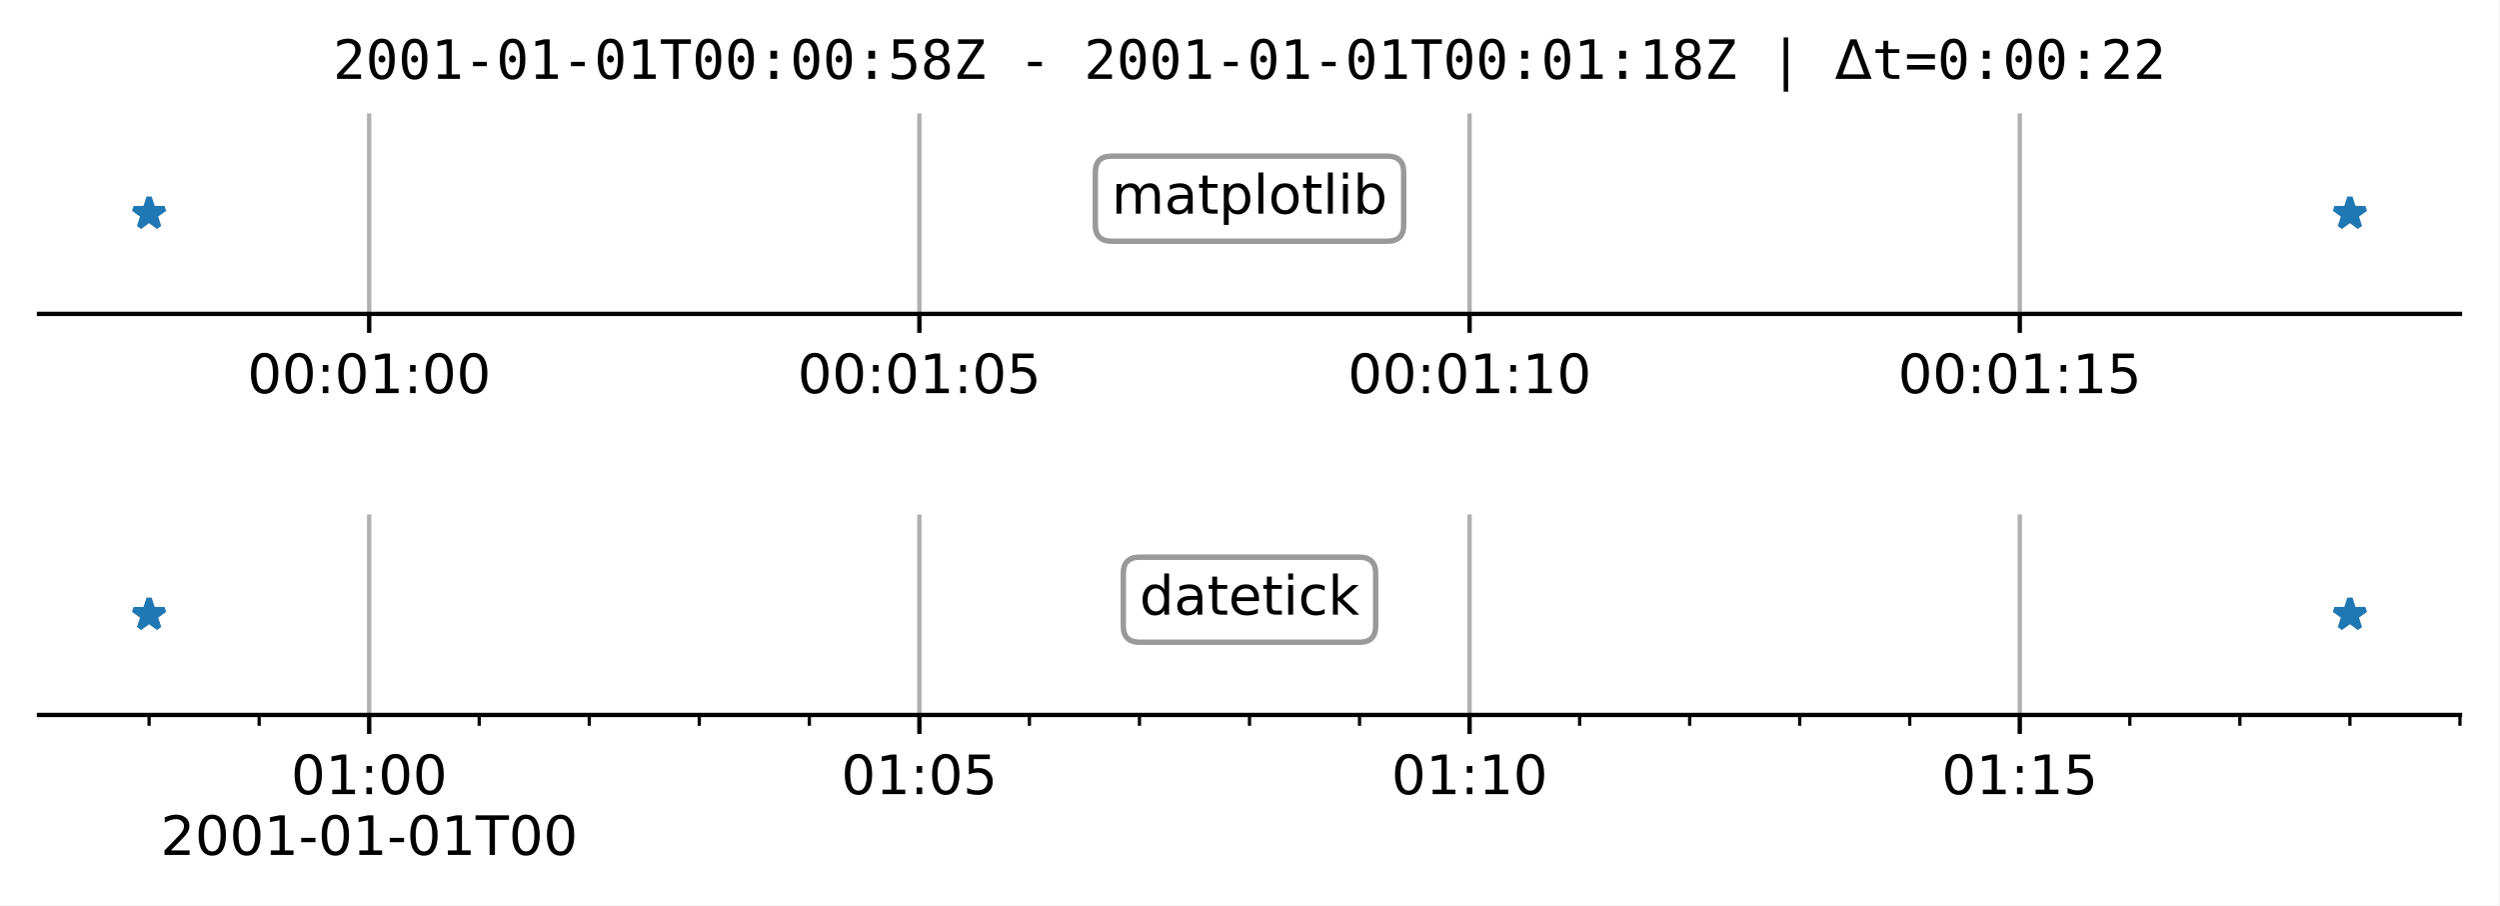
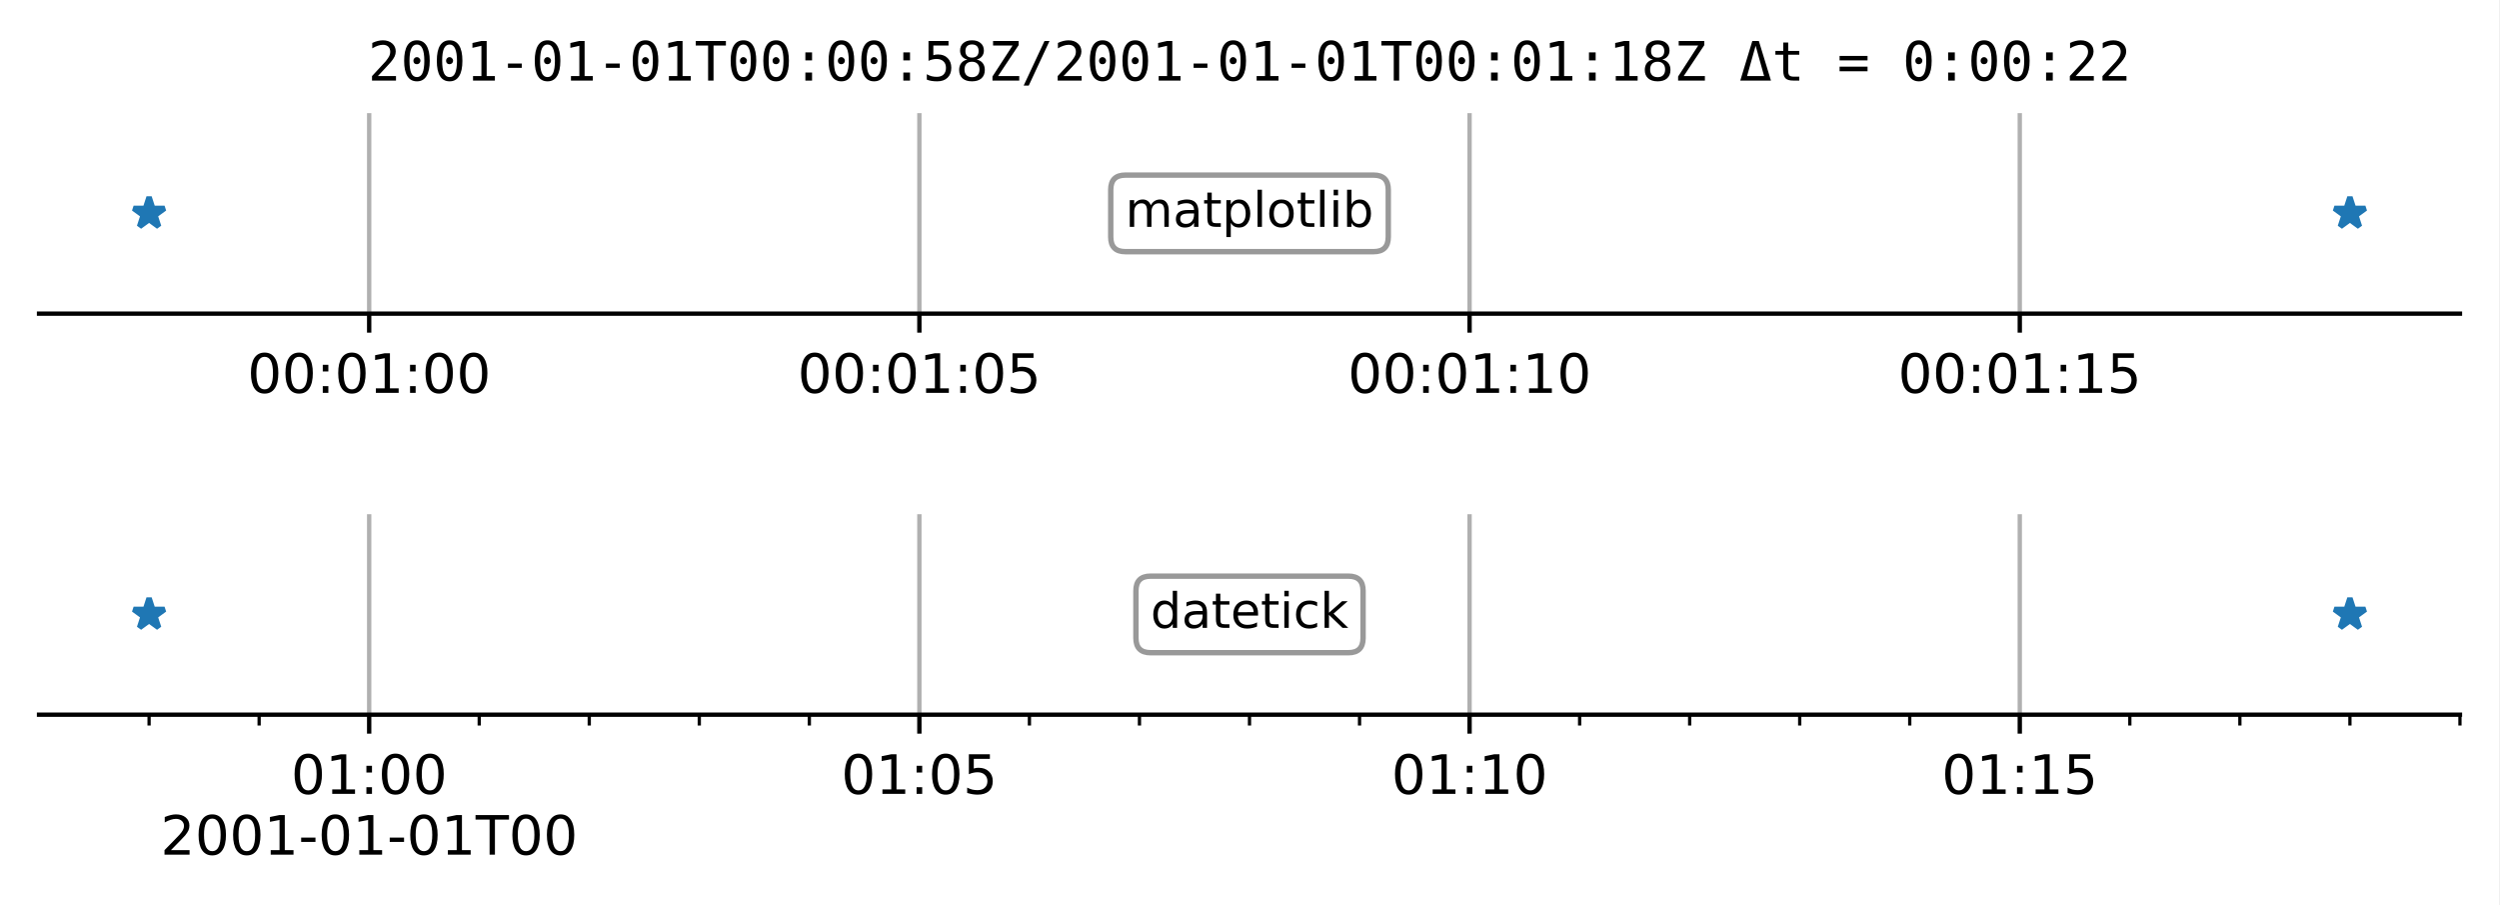
- <svg xmlns="http://www.w3.org/2000/svg" xmlns:xlink="http://www.w3.org/1999/xlink" width="460.8pt" height="166.856pt" viewBox="0 0 460.8 166.856" version="1.1">
+ <svg xmlns="http://www.w3.org/2000/svg" xmlns:xlink="http://www.w3.org/1999/xlink" width="460.8pt" height="166.808pt" viewBox="0 0 460.8 166.808" version="1.1">
  <defs>
    <style type="text/css">*{stroke-linejoin: round; stroke-linecap: butt}</style>
  </defs>
  <g id="figure_1">
    <g id="patch_1">
-       <path d="M 0 166.856  L 460.8 166.856  L 460.8 0  L 0 0  z " style="fill: #ffffff" />
+       <path d="M 0 166.808  L 460.8 166.808  L 460.8 0  L 0 0  z " style="fill: #ffffff" />
    </g>
    <g id="axes_1">
      <g id="patch_2">
-         <path d="M 7.2 57.86  L 453.6 57.86  L 453.6 20.9  L 7.2 20.9  z " style="fill: #ffffff" />
+         <path d="M 7.2 57.812  L 453.6 57.812  L 453.6 20.852  L 7.2 20.852  z " style="fill: #ffffff" />
      </g>
      <g id="matplotlib.axis_1">
        <g id="xtick_1">
          <g id="line2d_1">
-             <path d="M 68.073 57.86  L 68.073 20.9  " clip-path="url(#p00a3d0ddd3)" style="fill: none; stroke: #b0b0b0; stroke-width: 0.8; stroke-linecap: square" />
+             <path d="M 68.073 57.812  L 68.073 20.852  " clip-path="url(#p2c50d989a8)" style="fill: none; stroke: #b0b0b0; stroke-width: 0.8; stroke-linecap: square" />
          </g>
          <g id="line2d_2">
            <defs>
-               <path id="m4874a44fca" d="M 0 0  L 0 3.5  " style="stroke: #000000; stroke-width: 0.8" />
+               <path id="m525afa491f" d="M 0 0  L 0 3.5  " style="stroke: #000000; stroke-width: 0.8" />
            </defs>
            <g>
-               <use xlink:href="#m4874a44fca" x="68.073" y="57.86" style="stroke: #000000; stroke-width: 0.8" />
+               <use xlink:href="#m525afa491f" x="68.073" y="57.812" style="stroke: #000000; stroke-width: 0.8" />
            </g>
          </g>
          <g id="text_1">
-             <text style="font-size: 10px; font-family: 'DejaVu Sans', 'Bitstream Vera Sans', 'Computer Modern Sans Serif', 'Lucida Grande', 'Verdana', 'Geneva', 'Lucid', 'Arial', 'Helvetica', 'Avant Garde', sans-serif; text-anchor: middle" x="68.073" y="72.458" transform="rotate(-0 68.07273 72.45844)">00:01:00</text>
+             <text style="font-size: 10px; font-family: 'DejaVu Sans', 'Bitstream Vera Sans', 'Computer Modern Sans Serif', 'Lucida Grande', 'Verdana', 'Geneva', 'Lucid', 'Arial', 'Helvetica', 'Avant Garde', sans-serif; text-anchor: middle" x="68.073" y="72.41" transform="rotate(-0 68.07273 72.41)">00:01:00</text>
          </g>
        </g>
        <g id="xtick_2">
          <g id="line2d_3">
-             <path d="M 169.527 57.86  L 169.527 20.9  " clip-path="url(#p00a3d0ddd3)" style="fill: none; stroke: #b0b0b0; stroke-width: 0.8; stroke-linecap: square" />
+             <path d="M 169.527 57.812  L 169.527 20.852  " clip-path="url(#p2c50d989a8)" style="fill: none; stroke: #b0b0b0; stroke-width: 0.8; stroke-linecap: square" />
          </g>
          <g id="line2d_4">
            <g>
-               <use xlink:href="#m4874a44fca" x="169.527" y="57.86" style="stroke: #000000; stroke-width: 0.8" />
+               <use xlink:href="#m525afa491f" x="169.527" y="57.812" style="stroke: #000000; stroke-width: 0.8" />
            </g>
          </g>
          <g id="text_2">
-             <text style="font-size: 10px; font-family: 'DejaVu Sans', 'Bitstream Vera Sans', 'Computer Modern Sans Serif', 'Lucida Grande', 'Verdana', 'Geneva', 'Lucid', 'Arial', 'Helvetica', 'Avant Garde', sans-serif; text-anchor: middle" x="169.527" y="72.458" transform="rotate(-0 169.5273 72.45844)">00:01:05</text>
+             <text style="font-size: 10px; font-family: 'DejaVu Sans', 'Bitstream Vera Sans', 'Computer Modern Sans Serif', 'Lucida Grande', 'Verdana', 'Geneva', 'Lucid', 'Arial', 'Helvetica', 'Avant Garde', sans-serif; text-anchor: middle" x="169.527" y="72.41" transform="rotate(-0 169.5273 72.41)">00:01:05</text>
          </g>
        </g>
        <g id="xtick_3">
          <g id="line2d_5">
-             <path d="M 270.982 57.86  L 270.982 20.9  " clip-path="url(#p00a3d0ddd3)" style="fill: none; stroke: #b0b0b0; stroke-width: 0.8; stroke-linecap: square" />
+             <path d="M 270.982 57.812  L 270.982 20.852  " clip-path="url(#p2c50d989a8)" style="fill: none; stroke: #b0b0b0; stroke-width: 0.8; stroke-linecap: square" />
          </g>
          <g id="line2d_6">
            <g>
-               <use xlink:href="#m4874a44fca" x="270.982" y="57.86" style="stroke: #000000; stroke-width: 0.8" />
+               <use xlink:href="#m525afa491f" x="270.982" y="57.812" style="stroke: #000000; stroke-width: 0.8" />
            </g>
          </g>
          <g id="text_3">
-             <text style="font-size: 10px; font-family: 'DejaVu Sans', 'Bitstream Vera Sans', 'Computer Modern Sans Serif', 'Lucida Grande', 'Verdana', 'Geneva', 'Lucid', 'Arial', 'Helvetica', 'Avant Garde', sans-serif; text-anchor: middle" x="270.982" y="72.458" transform="rotate(-0 270.9818 72.45844)">00:01:10</text>
+             <text style="font-size: 10px; font-family: 'DejaVu Sans', 'Bitstream Vera Sans', 'Computer Modern Sans Serif', 'Lucida Grande', 'Verdana', 'Geneva', 'Lucid', 'Arial', 'Helvetica', 'Avant Garde', sans-serif; text-anchor: middle" x="270.982" y="72.41" transform="rotate(-0 270.9818 72.41)">00:01:10</text>
          </g>
        </g>
        <g id="xtick_4">
          <g id="line2d_7">
-             <path d="M 372.436 57.86  L 372.436 20.9  " clip-path="url(#p00a3d0ddd3)" style="fill: none; stroke: #b0b0b0; stroke-width: 0.8; stroke-linecap: square" />
+             <path d="M 372.436 57.812  L 372.436 20.852  " clip-path="url(#p2c50d989a8)" style="fill: none; stroke: #b0b0b0; stroke-width: 0.8; stroke-linecap: square" />
          </g>
          <g id="line2d_8">
            <g>
-               <use xlink:href="#m4874a44fca" x="372.436" y="57.86" style="stroke: #000000; stroke-width: 0.8" />
+               <use xlink:href="#m525afa491f" x="372.436" y="57.812" style="stroke: #000000; stroke-width: 0.8" />
            </g>
          </g>
          <g id="text_4">
-             <text style="font-size: 10px; font-family: 'DejaVu Sans', 'Bitstream Vera Sans', 'Computer Modern Sans Serif', 'Lucida Grande', 'Verdana', 'Geneva', 'Lucid', 'Arial', 'Helvetica', 'Avant Garde', sans-serif; text-anchor: middle" x="372.436" y="72.458" transform="rotate(-0 372.4364 72.45844)">00:01:15</text>
+             <text style="font-size: 10px; font-family: 'DejaVu Sans', 'Bitstream Vera Sans', 'Computer Modern Sans Serif', 'Lucida Grande', 'Verdana', 'Geneva', 'Lucid', 'Arial', 'Helvetica', 'Avant Garde', sans-serif; text-anchor: middle" x="372.436" y="72.41" transform="rotate(-0 372.4364 72.41)">00:01:15</text>
          </g>
        </g>
      </g>
      <g id="line2d_9">
        <defs>
-           <path id="m2e1767e10d" d="M 0 -3  L -0.674 -0.927  L -2.853 -0.927  L -1.09 0.354  L -1.763 2.427  L -0 1.146  L 1.763 2.427  L 1.09 0.354  L 2.853 -0.927  L 0.674 -0.927  z " style="stroke: #1f77b4; stroke-linejoin: bevel" />
+           <path id="m40f1c95eb0" d="M 0 -3  L -0.674 -0.927  L -2.853 -0.927  L -1.09 0.354  L -1.763 2.427  L -0 1.146  L 1.763 2.427  L 1.09 0.354  L 2.853 -0.927  L 0.674 -0.927  z " style="stroke: #1f77b4; stroke-linejoin: bevel" />
        </defs>
-         <g clip-path="url(#p00a3d0ddd3)">
-           <use xlink:href="#m2e1767e10d" x="27.491" y="39.38" style="fill: #1f77b4; stroke: #1f77b4; stroke-linejoin: bevel" />
-           <use xlink:href="#m2e1767e10d" x="433.309" y="39.38" style="fill: #1f77b4; stroke: #1f77b4; stroke-linejoin: bevel" />
+         <g clip-path="url(#p2c50d989a8)">
+           <use xlink:href="#m40f1c95eb0" x="27.491" y="39.332" style="fill: #1f77b4; stroke: #1f77b4; stroke-linejoin: bevel" />
+           <use xlink:href="#m40f1c95eb0" x="433.309" y="39.332" style="fill: #1f77b4; stroke: #1f77b4; stroke-linejoin: bevel" />
        </g>
      </g>
      <g id="patch_3">
-         <path d="M 7.2 57.86  L 453.6 57.86  " style="fill: none; stroke: #000000; stroke-width: 0.8; stroke-linejoin: miter; stroke-linecap: square" />
+         <path d="M 7.2 57.812  L 453.6 57.812  " style="fill: none; stroke: #000000; stroke-width: 0.8; stroke-linejoin: miter; stroke-linecap: square" />
      </g>
      <g id="text_5">
        <g id="patch_4">
-           <path d="M 204.97 44.46  L 255.83 44.46  Q 258.83 44.46 258.83 41.46  L 258.83 31.782  Q 258.83 28.782 255.83 28.782  L 204.97 28.782  Q 201.97 28.782 201.97 31.782  L 201.97 41.46  Q 201.97 44.46 204.97 44.46  z " style="fill: #ffffff; opacity: 0.8; stroke: #808080; stroke-linejoin: miter" />
-         </g>
-         <text style="font-size: 10px; font-family: 'DejaVu Sans', 'Bitstream Vera Sans', 'Computer Modern Sans Serif', 'Lucida Grande', 'Verdana', 'Geneva', 'Lucid', 'Arial', 'Helvetica', 'Avant Garde', sans-serif; text-anchor: middle" x="230.4" y="39.38" transform="rotate(-0 230.4 39.38)">matplotlib</text>
+           <path d="M 207.513 46.387  L 253.287 46.387  Q 255.987 46.387 255.987 43.687  L 255.987 34.976  Q 255.987 32.276 253.287 32.276  L 207.513 32.276  Q 204.813 32.276 204.813 34.976  L 204.813 43.687  Q 204.813 46.387 207.513 46.387  z " style="fill: #ffffff; opacity: 0.8; stroke: #808080; stroke-linejoin: miter" />
+         </g>
+         <text style="font-size: 9px; font-family: 'DejaVu Sans', 'Bitstream Vera Sans', 'Computer Modern Sans Serif', 'Lucida Grande', 'Verdana', 'Geneva', 'Lucid', 'Arial', 'Helvetica', 'Avant Garde', sans-serif; text-anchor: middle" x="230.4" y="41.815" transform="rotate(-0 230.4 41.815)">matplotlib</text>
      </g>
      <g id="text_6">
-         <g transform="translate(61.4 14.9)">
-           <text>
-             <tspan x="0" y="-0.359" style="font-size: 10px; font-family: 'DejaVu Sans Mono'">2</tspan>
-             <tspan x="6.021" y="-0.359" style="font-size: 10px; font-family: 'DejaVu Sans Mono'">0</tspan>
-             <tspan x="12.041" y="-0.359" style="font-size: 10px; font-family: 'DejaVu Sans Mono'">0</tspan>
-             <tspan x="18.062" y="-0.359" style="font-size: 10px; font-family: 'DejaVu Sans Mono'">1</tspan>
-             <tspan x="24.082" y="-0.359" style="font-size: 10px; font-family: 'DejaVu Sans Mono'">-</tspan>
-             <tspan x="30.103" y="-0.359" style="font-size: 10px; font-family: 'DejaVu Sans Mono'">0</tspan>
-             <tspan x="36.123" y="-0.359" style="font-size: 10px; font-family: 'DejaVu Sans Mono'">1</tspan>
-             <tspan x="42.144" y="-0.359" style="font-size: 10px; font-family: 'DejaVu Sans Mono'">-</tspan>
-             <tspan x="48.164" y="-0.359" style="font-size: 10px; font-family: 'DejaVu Sans Mono'">0</tspan>
-             <tspan x="54.185" y="-0.359" style="font-size: 10px; font-family: 'DejaVu Sans Mono'">1</tspan>
-             <tspan x="60.205" y="-0.359" style="font-size: 10px; font-family: 'DejaVu Sans Mono'">T</tspan>
-             <tspan x="66.226" y="-0.359" style="font-size: 10px; font-family: 'DejaVu Sans Mono'">0</tspan>
-             <tspan x="72.246" y="-0.359" style="font-size: 10px; font-family: 'DejaVu Sans Mono'">0</tspan>
-             <tspan x="78.267" y="-0.359" style="font-size: 10px; font-family: 'DejaVu Sans Mono'">:</tspan>
-             <tspan x="84.287" y="-0.359" style="font-size: 10px; font-family: 'DejaVu Sans Mono'">0</tspan>
-             <tspan x="90.308" y="-0.359" style="font-size: 10px; font-family: 'DejaVu Sans Mono'">0</tspan>
-             <tspan x="96.328" y="-0.359" style="font-size: 10px; font-family: 'DejaVu Sans Mono'">:</tspan>
-             <tspan x="102.349" y="-0.359" style="font-size: 10px; font-family: 'DejaVu Sans Mono'">5</tspan>
-             <tspan x="108.369" y="-0.359" style="font-size: 10px; font-family: 'DejaVu Sans Mono'">8</tspan>
-             <tspan x="114.39" y="-0.359" style="font-size: 10px; font-family: 'DejaVu Sans Mono'">Z</tspan>
-             <tspan x="120.41" y="-0.359" style="font-size: 10px; font-family: 'DejaVu Sans Mono'"> </tspan>
-             <tspan x="126.431" y="-0.359" style="font-size: 10px; font-family: 'DejaVu Sans Mono'">-</tspan>
-             <tspan x="132.451" y="-0.359" style="font-size: 10px; font-family: 'DejaVu Sans Mono'"> </tspan>
-             <tspan x="138.472" y="-0.359" style="font-size: 10px; font-family: 'DejaVu Sans Mono'">2</tspan>
-             <tspan x="144.492" y="-0.359" style="font-size: 10px; font-family: 'DejaVu Sans Mono'">0</tspan>
-             <tspan x="150.513" y="-0.359" style="font-size: 10px; font-family: 'DejaVu Sans Mono'">0</tspan>
-             <tspan x="156.533" y="-0.359" style="font-size: 10px; font-family: 'DejaVu Sans Mono'">1</tspan>
-             <tspan x="162.554" y="-0.359" style="font-size: 10px; font-family: 'DejaVu Sans Mono'">-</tspan>
-             <tspan x="168.574" y="-0.359" style="font-size: 10px; font-family: 'DejaVu Sans Mono'">0</tspan>
-             <tspan x="174.595" y="-0.359" style="font-size: 10px; font-family: 'DejaVu Sans Mono'">1</tspan>
-             <tspan x="180.615" y="-0.359" style="font-size: 10px; font-family: 'DejaVu Sans Mono'">-</tspan>
-             <tspan x="186.636" y="-0.359" style="font-size: 10px; font-family: 'DejaVu Sans Mono'">0</tspan>
-             <tspan x="192.656" y="-0.359" style="font-size: 10px; font-family: 'DejaVu Sans Mono'">1</tspan>
-             <tspan x="198.677" y="-0.359" style="font-size: 10px; font-family: 'DejaVu Sans Mono'">T</tspan>
-             <tspan x="204.697" y="-0.359" style="font-size: 10px; font-family: 'DejaVu Sans Mono'">0</tspan>
-             <tspan x="210.718" y="-0.359" style="font-size: 10px; font-family: 'DejaVu Sans Mono'">0</tspan>
-             <tspan x="216.738" y="-0.359" style="font-size: 10px; font-family: 'DejaVu Sans Mono'">:</tspan>
-             <tspan x="222.759" y="-0.359" style="font-size: 10px; font-family: 'DejaVu Sans Mono'">0</tspan>
-             <tspan x="228.779" y="-0.359" style="font-size: 10px; font-family: 'DejaVu Sans Mono'">1</tspan>
-             <tspan x="234.8" y="-0.359" style="font-size: 10px; font-family: 'DejaVu Sans Mono'">:</tspan>
-             <tspan x="240.82" y="-0.359" style="font-size: 10px; font-family: 'DejaVu Sans Mono'">1</tspan>
-             <tspan x="246.841" y="-0.359" style="font-size: 10px; font-family: 'DejaVu Sans Mono'">8</tspan>
-             <tspan x="252.861" y="-0.359" style="font-size: 10px; font-family: 'DejaVu Sans Mono'">Z</tspan>
-             <tspan x="258.882" y="-0.359" style="font-size: 10px; font-family: 'DejaVu Sans Mono'"> </tspan>
-             <tspan x="264.902" y="-0.359" style="font-size: 10px; font-family: 'DejaVu Sans Mono'">|</tspan>
-             <tspan x="270.923" y="-0.359" style="font-size: 10px; font-family: 'DejaVu Sans Mono'"> </tspan>
-             <tspan x="283.784" y="-0.359" style="font-size: 10px; font-family: 'DejaVu Sans Mono'">t</tspan>
-             <tspan x="289.805" y="-0.359" style="font-size: 10px; font-family: 'DejaVu Sans Mono'">=</tspan>
-             <tspan x="295.825" y="-0.359" style="font-size: 10px; font-family: 'DejaVu Sans Mono'">0</tspan>
-             <tspan x="301.846" y="-0.359" style="font-size: 10px; font-family: 'DejaVu Sans Mono'">:</tspan>
-             <tspan x="307.866" y="-0.359" style="font-size: 10px; font-family: 'DejaVu Sans Mono'">0</tspan>
-             <tspan x="313.887" y="-0.359" style="font-size: 10px; font-family: 'DejaVu Sans Mono'">0</tspan>
-             <tspan x="319.907" y="-0.359" style="font-size: 10px; font-family: 'DejaVu Sans Mono'">:</tspan>
-             <tspan x="325.928" y="-0.359" style="font-size: 10px; font-family: 'DejaVu Sans Mono'">2</tspan>
-             <tspan x="331.948" y="-0.359" style="font-size: 10px; font-family: 'DejaVu Sans Mono'">2</tspan>
-             <tspan x="276.943" y="-0.359" style="font-size: 10px; font-family: 'DejaVu Sans'">Δ</tspan>
-           </text>
-         </g>
+         <text style="font-size: 10px; font-family: 'DejaVu Sans Mono', 'Bitstream Vera Sans Mono', 'Computer Modern Typewriter', 'Andale Mono', 'Nimbus Mono L', 'Courier New', 'Courier', 'Fixed', 'Terminal', monospace; text-anchor: middle" x="230.4" y="14.852" transform="rotate(-0 230.4 14.85156)">2001-01-01T00:00:58Z/2001-01-01T00:01:18Z Δt = 0:00:22</text>
      </g>
    </g>
    <g id="axes_2">
      <g id="patch_5">
-         <path d="M 7.2 131.78  L 453.6 131.78  L 453.6 94.82  L 7.2 94.82  z " style="fill: #ffffff" />
+         <path d="M 7.2 131.732  L 453.6 131.732  L 453.6 94.772  L 7.2 94.772  z " style="fill: #ffffff" />
      </g>
      <g id="matplotlib.axis_2">
        <g id="xtick_5">
          <g id="line2d_10">
-             <path d="M 68.073 131.78  L 68.073 94.82  " clip-path="url(#p302ccd86e0)" style="fill: none; stroke: #b0b0b0; stroke-width: 0.8; stroke-linecap: square" />
+             <path d="M 68.073 131.732  L 68.073 94.772  " clip-path="url(#p2bab0c6dd7)" style="fill: none; stroke: #b0b0b0; stroke-width: 0.8; stroke-linecap: square" />
          </g>
          <g id="line2d_11">
            <g>
-               <use xlink:href="#m4874a44fca" x="68.073" y="131.78" style="stroke: #000000; stroke-width: 0.8" />
+               <use xlink:href="#m525afa491f" x="68.073" y="131.732" style="stroke: #000000; stroke-width: 0.8" />
            </g>
          </g>
          <g id="text_7">
-             <text style="font-size: 10px; font-family: 'DejaVu Sans', 'Bitstream Vera Sans', 'Computer Modern Sans Serif', 'Lucida Grande', 'Verdana', 'Geneva', 'Lucid', 'Arial', 'Helvetica', 'Avant Garde', sans-serif" transform="translate(53.66335 146.3784)">01:00</text>
-             <text style="font-size: 10px; font-family: 'DejaVu Sans', 'Bitstream Vera Sans', 'Computer Modern Sans Serif', 'Lucida Grande', 'Verdana', 'Geneva', 'Lucid', 'Arial', 'Helvetica', 'Avant Garde', sans-serif" transform="translate(29.59851 157.5762)">2001-01-01T00</text>
+             <text style="font-size: 10px; font-family: 'DejaVu Sans', 'Bitstream Vera Sans', 'Computer Modern Sans Serif', 'Lucida Grande', 'Verdana', 'Geneva', 'Lucid', 'Arial', 'Helvetica', 'Avant Garde', sans-serif" transform="translate(53.66335 146.33)">01:00</text>
+             <text style="font-size: 10px; font-family: 'DejaVu Sans', 'Bitstream Vera Sans', 'Computer Modern Sans Serif', 'Lucida Grande', 'Verdana', 'Geneva', 'Lucid', 'Arial', 'Helvetica', 'Avant Garde', sans-serif" transform="translate(29.59851 157.5278)">2001-01-01T00</text>
          </g>
        </g>
        <g id="xtick_6">
          <g id="line2d_12">
-             <path d="M 169.527 131.78  L 169.527 94.82  " clip-path="url(#p302ccd86e0)" style="fill: none; stroke: #b0b0b0; stroke-width: 0.8; stroke-linecap: square" />
+             <path d="M 169.527 131.732  L 169.527 94.772  " clip-path="url(#p2bab0c6dd7)" style="fill: none; stroke: #b0b0b0; stroke-width: 0.8; stroke-linecap: square" />
          </g>
          <g id="line2d_13">
            <g>
-               <use xlink:href="#m4874a44fca" x="169.527" y="131.78" style="stroke: #000000; stroke-width: 0.8" />
+               <use xlink:href="#m525afa491f" x="169.527" y="131.732" style="stroke: #000000; stroke-width: 0.8" />
            </g>
          </g>
          <g id="text_8">
-             <text style="font-size: 10px; font-family: 'DejaVu Sans', 'Bitstream Vera Sans', 'Computer Modern Sans Serif', 'Lucida Grande', 'Verdana', 'Geneva', 'Lucid', 'Arial', 'Helvetica', 'Avant Garde', sans-serif; text-anchor: middle" x="169.527" y="146.378" transform="rotate(-0 169.5273 146.3784)">01:05</text>
+             <text style="font-size: 10px; font-family: 'DejaVu Sans', 'Bitstream Vera Sans', 'Computer Modern Sans Serif', 'Lucida Grande', 'Verdana', 'Geneva', 'Lucid', 'Arial', 'Helvetica', 'Avant Garde', sans-serif; text-anchor: middle" x="169.527" y="146.33" transform="rotate(-0 169.5273 146.33)">01:05</text>
          </g>
        </g>
        <g id="xtick_7">
          <g id="line2d_14">
-             <path d="M 270.982 131.78  L 270.982 94.82  " clip-path="url(#p302ccd86e0)" style="fill: none; stroke: #b0b0b0; stroke-width: 0.8; stroke-linecap: square" />
+             <path d="M 270.982 131.732  L 270.982 94.772  " clip-path="url(#p2bab0c6dd7)" style="fill: none; stroke: #b0b0b0; stroke-width: 0.8; stroke-linecap: square" />
          </g>
          <g id="line2d_15">
            <g>
-               <use xlink:href="#m4874a44fca" x="270.982" y="131.78" style="stroke: #000000; stroke-width: 0.8" />
+               <use xlink:href="#m525afa491f" x="270.982" y="131.732" style="stroke: #000000; stroke-width: 0.8" />
            </g>
          </g>
          <g id="text_9">
-             <text style="font-size: 10px; font-family: 'DejaVu Sans', 'Bitstream Vera Sans', 'Computer Modern Sans Serif', 'Lucida Grande', 'Verdana', 'Geneva', 'Lucid', 'Arial', 'Helvetica', 'Avant Garde', sans-serif; text-anchor: middle" x="270.982" y="146.378" transform="rotate(-0 270.9818 146.3784)">01:10</text>
+             <text style="font-size: 10px; font-family: 'DejaVu Sans', 'Bitstream Vera Sans', 'Computer Modern Sans Serif', 'Lucida Grande', 'Verdana', 'Geneva', 'Lucid', 'Arial', 'Helvetica', 'Avant Garde', sans-serif; text-anchor: middle" x="270.982" y="146.33" transform="rotate(-0 270.9818 146.33)">01:10</text>
          </g>
        </g>
        <g id="xtick_8">
          <g id="line2d_16">
-             <path d="M 372.436 131.78  L 372.436 94.82  " clip-path="url(#p302ccd86e0)" style="fill: none; stroke: #b0b0b0; stroke-width: 0.8; stroke-linecap: square" />
+             <path d="M 372.436 131.732  L 372.436 94.772  " clip-path="url(#p2bab0c6dd7)" style="fill: none; stroke: #b0b0b0; stroke-width: 0.8; stroke-linecap: square" />
          </g>
          <g id="line2d_17">
            <g>
-               <use xlink:href="#m4874a44fca" x="372.436" y="131.78" style="stroke: #000000; stroke-width: 0.8" />
+               <use xlink:href="#m525afa491f" x="372.436" y="131.732" style="stroke: #000000; stroke-width: 0.8" />
            </g>
          </g>
          <g id="text_10">
-             <text style="font-size: 10px; font-family: 'DejaVu Sans', 'Bitstream Vera Sans', 'Computer Modern Sans Serif', 'Lucida Grande', 'Verdana', 'Geneva', 'Lucid', 'Arial', 'Helvetica', 'Avant Garde', sans-serif; text-anchor: middle" x="372.436" y="146.378" transform="rotate(-0 372.4364 146.3784)">01:15</text>
+             <text style="font-size: 10px; font-family: 'DejaVu Sans', 'Bitstream Vera Sans', 'Computer Modern Sans Serif', 'Lucida Grande', 'Verdana', 'Geneva', 'Lucid', 'Arial', 'Helvetica', 'Avant Garde', sans-serif; text-anchor: middle" x="372.436" y="146.33" transform="rotate(-0 372.4364 146.33)">01:15</text>
          </g>
        </g>
        <g id="xtick_9">
          <g id="line2d_18">
            <defs>
-               <path id="m6c8a68eda5" d="M 0 0  L 0 2  " style="stroke: #000000; stroke-width: 0.6" />
+               <path id="mf56bcb44bb" d="M 0 0  L 0 2  " style="stroke: #000000; stroke-width: 0.6" />
            </defs>
            <g>
-               <use xlink:href="#m6c8a68eda5" x="27.491" y="131.78" style="stroke: #000000; stroke-width: 0.6" />
+               <use xlink:href="#mf56bcb44bb" x="27.491" y="131.732" style="stroke: #000000; stroke-width: 0.6" />
            </g>
          </g>
        </g>
        <g id="xtick_10">
          <g id="line2d_19">
            <g>
-               <use xlink:href="#m6c8a68eda5" x="47.782" y="131.78" style="stroke: #000000; stroke-width: 0.6" />
+               <use xlink:href="#mf56bcb44bb" x="47.782" y="131.732" style="stroke: #000000; stroke-width: 0.6" />
            </g>
          </g>
        </g>
        <g id="xtick_11">
          <g id="line2d_20">
            <g>
-               <use xlink:href="#m6c8a68eda5" x="88.364" y="131.78" style="stroke: #000000; stroke-width: 0.6" />
+               <use xlink:href="#mf56bcb44bb" x="88.364" y="131.732" style="stroke: #000000; stroke-width: 0.6" />
            </g>
          </g>
        </g>
        <g id="xtick_12">
          <g id="line2d_21">
            <g>
-               <use xlink:href="#m6c8a68eda5" x="108.655" y="131.78" style="stroke: #000000; stroke-width: 0.6" />
+               <use xlink:href="#mf56bcb44bb" x="108.655" y="131.732" style="stroke: #000000; stroke-width: 0.6" />
            </g>
          </g>
        </g>
        <g id="xtick_13">
          <g id="line2d_22">
            <g>
-               <use xlink:href="#m6c8a68eda5" x="128.945" y="131.78" style="stroke: #000000; stroke-width: 0.6" />
+               <use xlink:href="#mf56bcb44bb" x="128.945" y="131.732" style="stroke: #000000; stroke-width: 0.6" />
            </g>
          </g>
        </g>
        <g id="xtick_14">
          <g id="line2d_23">
            <g>
-               <use xlink:href="#m6c8a68eda5" x="149.236" y="131.78" style="stroke: #000000; stroke-width: 0.6" />
+               <use xlink:href="#mf56bcb44bb" x="149.236" y="131.732" style="stroke: #000000; stroke-width: 0.6" />
            </g>
          </g>
        </g>
        <g id="xtick_15">
          <g id="line2d_24">
            <g>
-               <use xlink:href="#m6c8a68eda5" x="189.818" y="131.78" style="stroke: #000000; stroke-width: 0.6" />
+               <use xlink:href="#mf56bcb44bb" x="189.818" y="131.732" style="stroke: #000000; stroke-width: 0.6" />
            </g>
          </g>
        </g>
        <g id="xtick_16">
          <g id="line2d_25">
            <g>
-               <use xlink:href="#m6c8a68eda5" x="210.109" y="131.78" style="stroke: #000000; stroke-width: 0.6" />
+               <use xlink:href="#mf56bcb44bb" x="210.109" y="131.732" style="stroke: #000000; stroke-width: 0.6" />
            </g>
          </g>
        </g>
        <g id="xtick_17">
          <g id="line2d_26">
            <g>
-               <use xlink:href="#m6c8a68eda5" x="230.4" y="131.78" style="stroke: #000000; stroke-width: 0.6" />
+               <use xlink:href="#mf56bcb44bb" x="230.4" y="131.732" style="stroke: #000000; stroke-width: 0.6" />
            </g>
          </g>
        </g>
        <g id="xtick_18">
          <g id="line2d_27">
            <g>
-               <use xlink:href="#m6c8a68eda5" x="250.691" y="131.78" style="stroke: #000000; stroke-width: 0.6" />
+               <use xlink:href="#mf56bcb44bb" x="250.691" y="131.732" style="stroke: #000000; stroke-width: 0.6" />
            </g>
          </g>
        </g>
        <g id="xtick_19">
          <g id="line2d_28">
            <g>
-               <use xlink:href="#m6c8a68eda5" x="291.273" y="131.78" style="stroke: #000000; stroke-width: 0.6" />
+               <use xlink:href="#mf56bcb44bb" x="291.273" y="131.732" style="stroke: #000000; stroke-width: 0.6" />
            </g>
          </g>
        </g>
        <g id="xtick_20">
          <g id="line2d_29">
            <g>
-               <use xlink:href="#m6c8a68eda5" x="311.564" y="131.78" style="stroke: #000000; stroke-width: 0.6" />
+               <use xlink:href="#mf56bcb44bb" x="311.564" y="131.732" style="stroke: #000000; stroke-width: 0.6" />
            </g>
          </g>
        </g>
        <g id="xtick_21">
          <g id="line2d_30">
            <g>
-               <use xlink:href="#m6c8a68eda5" x="331.855" y="131.78" style="stroke: #000000; stroke-width: 0.6" />
+               <use xlink:href="#mf56bcb44bb" x="331.855" y="131.732" style="stroke: #000000; stroke-width: 0.6" />
            </g>
          </g>
        </g>
        <g id="xtick_22">
          <g id="line2d_31">
            <g>
-               <use xlink:href="#m6c8a68eda5" x="352.145" y="131.78" style="stroke: #000000; stroke-width: 0.6" />
+               <use xlink:href="#mf56bcb44bb" x="352.145" y="131.732" style="stroke: #000000; stroke-width: 0.6" />
            </g>
          </g>
        </g>
        <g id="xtick_23">
          <g id="line2d_32">
            <g>
-               <use xlink:href="#m6c8a68eda5" x="392.727" y="131.78" style="stroke: #000000; stroke-width: 0.6" />
+               <use xlink:href="#mf56bcb44bb" x="392.727" y="131.732" style="stroke: #000000; stroke-width: 0.6" />
            </g>
          </g>
        </g>
        <g id="xtick_24">
          <g id="line2d_33">
            <g>
-               <use xlink:href="#m6c8a68eda5" x="413.018" y="131.78" style="stroke: #000000; stroke-width: 0.6" />
+               <use xlink:href="#mf56bcb44bb" x="413.018" y="131.732" style="stroke: #000000; stroke-width: 0.6" />
            </g>
          </g>
        </g>
        <g id="xtick_25">
          <g id="line2d_34">
            <g>
-               <use xlink:href="#m6c8a68eda5" x="433.309" y="131.78" style="stroke: #000000; stroke-width: 0.6" />
+               <use xlink:href="#mf56bcb44bb" x="433.309" y="131.732" style="stroke: #000000; stroke-width: 0.6" />
            </g>
          </g>
        </g>
        <g id="xtick_26">
          <g id="line2d_35">
            <g>
-               <use xlink:href="#m6c8a68eda5" x="453.6" y="131.78" style="stroke: #000000; stroke-width: 0.6" />
+               <use xlink:href="#mf56bcb44bb" x="453.6" y="131.732" style="stroke: #000000; stroke-width: 0.6" />
            </g>
          </g>
        </g>
      </g>
      <g id="line2d_36">
-         <g clip-path="url(#p302ccd86e0)">
-           <use xlink:href="#m2e1767e10d" x="27.491" y="113.3" style="fill: #1f77b4; stroke: #1f77b4; stroke-linejoin: bevel" />
-           <use xlink:href="#m2e1767e10d" x="433.309" y="113.3" style="fill: #1f77b4; stroke: #1f77b4; stroke-linejoin: bevel" />
+         <g clip-path="url(#p2bab0c6dd7)">
+           <use xlink:href="#m40f1c95eb0" x="27.491" y="113.252" style="fill: #1f77b4; stroke: #1f77b4; stroke-linejoin: bevel" />
+           <use xlink:href="#m40f1c95eb0" x="433.309" y="113.252" style="fill: #1f77b4; stroke: #1f77b4; stroke-linejoin: bevel" />
        </g>
      </g>
      <g id="patch_6">
-         <path d="M 7.2 131.78  L 453.6 131.78  " style="fill: none; stroke: #000000; stroke-width: 0.8; stroke-linejoin: miter; stroke-linecap: square" />
+         <path d="M 7.2 131.732  L 453.6 131.732  " style="fill: none; stroke: #000000; stroke-width: 0.8; stroke-linejoin: miter; stroke-linecap: square" />
      </g>
      <g id="text_11">
        <g id="patch_7">
-           <path d="M 210.131 118.38  L 250.669 118.38  Q 253.669 118.38 253.669 115.38  L 253.669 105.702  Q 253.669 102.702 250.669 102.702  L 210.131 102.702  Q 207.131 102.702 207.131 105.702  L 207.131 115.38  Q 207.131 118.38 210.131 118.38  z " style="fill: #ffffff; opacity: 0.8; stroke: #808080; stroke-linejoin: miter" />
-         </g>
-         <text style="font-size: 10px; font-family: 'DejaVu Sans', 'Bitstream Vera Sans', 'Computer Modern Sans Serif', 'Lucida Grande', 'Verdana', 'Geneva', 'Lucid', 'Arial', 'Helvetica', 'Avant Garde', sans-serif; text-anchor: middle" x="230.4" y="113.3" transform="rotate(-0 230.4 113.3)">datetick</text>
+           <path d="M 212.158 120.307  L 248.642 120.307  Q 251.342 120.307 251.342 117.607  L 251.342 108.896  Q 251.342 106.196 248.642 106.196  L 212.158 106.196  Q 209.458 106.196 209.458 108.896  L 209.458 117.607  Q 209.458 120.307 212.158 120.307  z " style="fill: #ffffff; opacity: 0.8; stroke: #808080; stroke-linejoin: miter" />
+         </g>
+         <text style="font-size: 9px; font-family: 'DejaVu Sans', 'Bitstream Vera Sans', 'Computer Modern Sans Serif', 'Lucida Grande', 'Verdana', 'Geneva', 'Lucid', 'Arial', 'Helvetica', 'Avant Garde', sans-serif; text-anchor: middle" x="230.4" y="115.735" transform="rotate(-0 230.4 115.735)">datetick</text>
      </g>
    </g>
  </g>
  <defs>
-     <clipPath id="p00a3d0ddd3">
-       <rect x="7.2" y="20.9" width="446.4" height="36.96" />
+     <clipPath id="p2c50d989a8">
+       <rect x="7.2" y="20.852" width="446.4" height="36.96" />
    </clipPath>
-     <clipPath id="p302ccd86e0">
-       <rect x="7.2" y="94.82" width="446.4" height="36.96" />
+     <clipPath id="p2bab0c6dd7">
+       <rect x="7.2" y="94.772" width="446.4" height="36.96" />
    </clipPath>
  </defs>
</svg>
